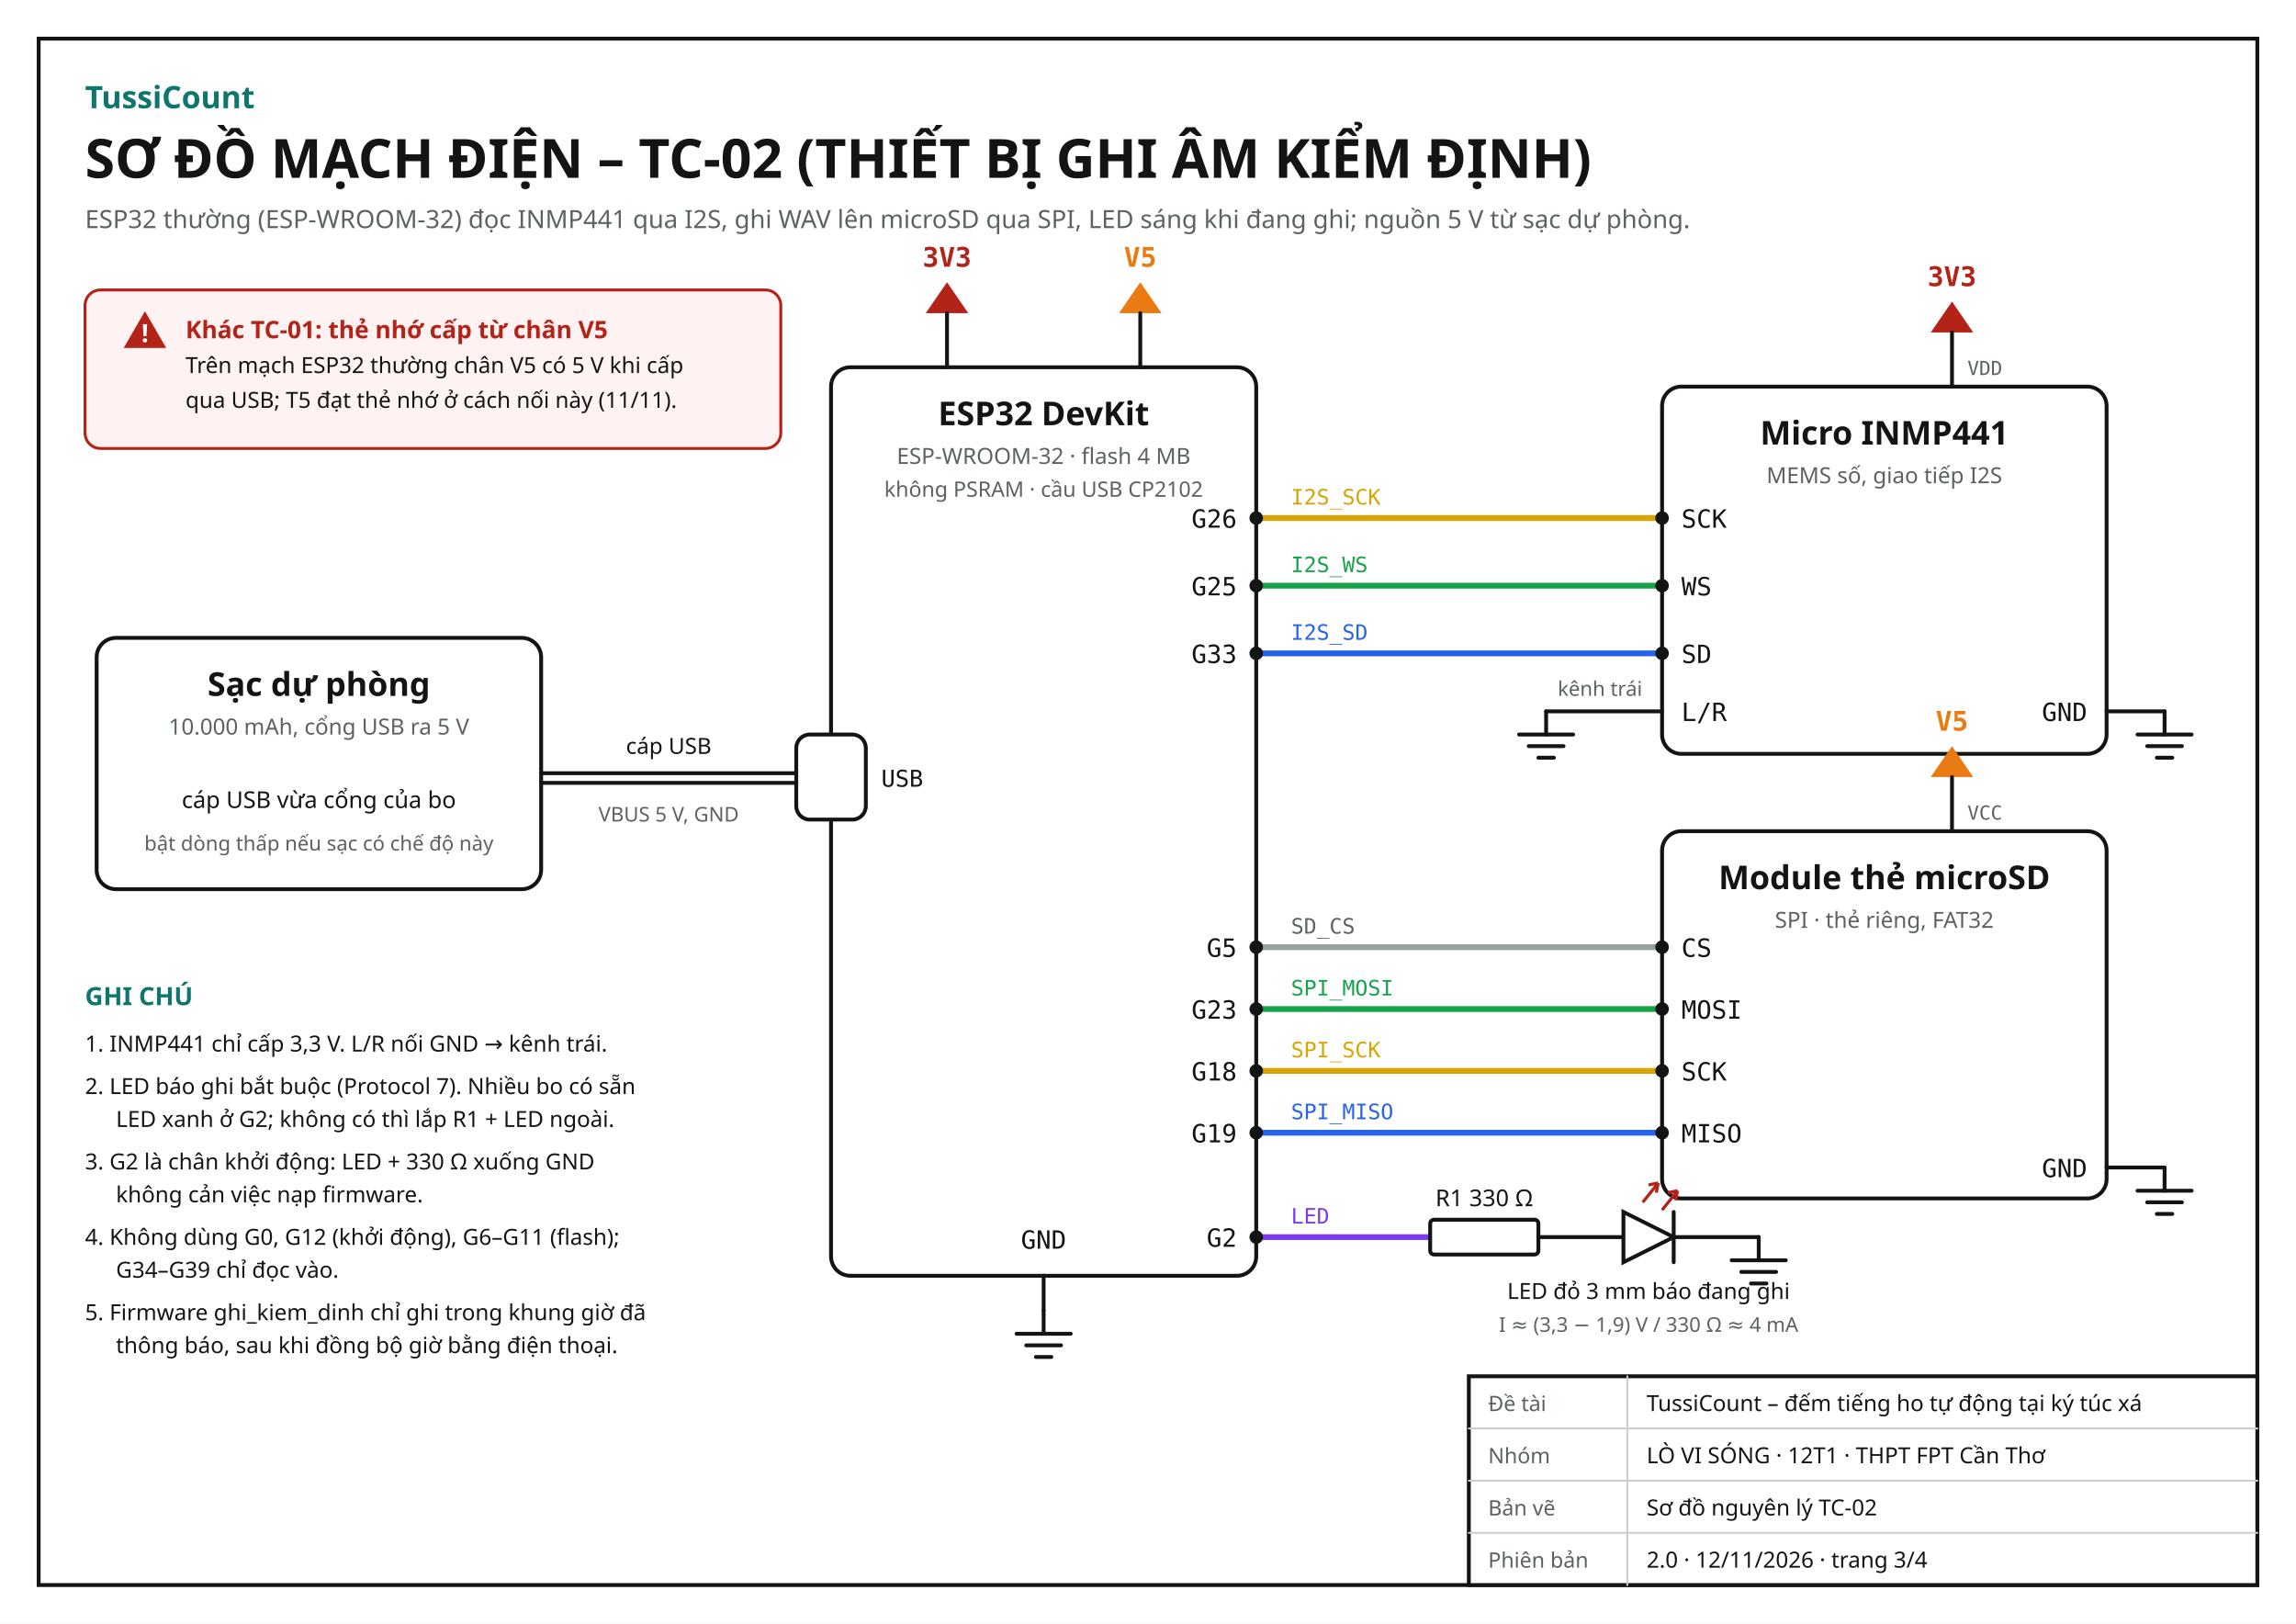
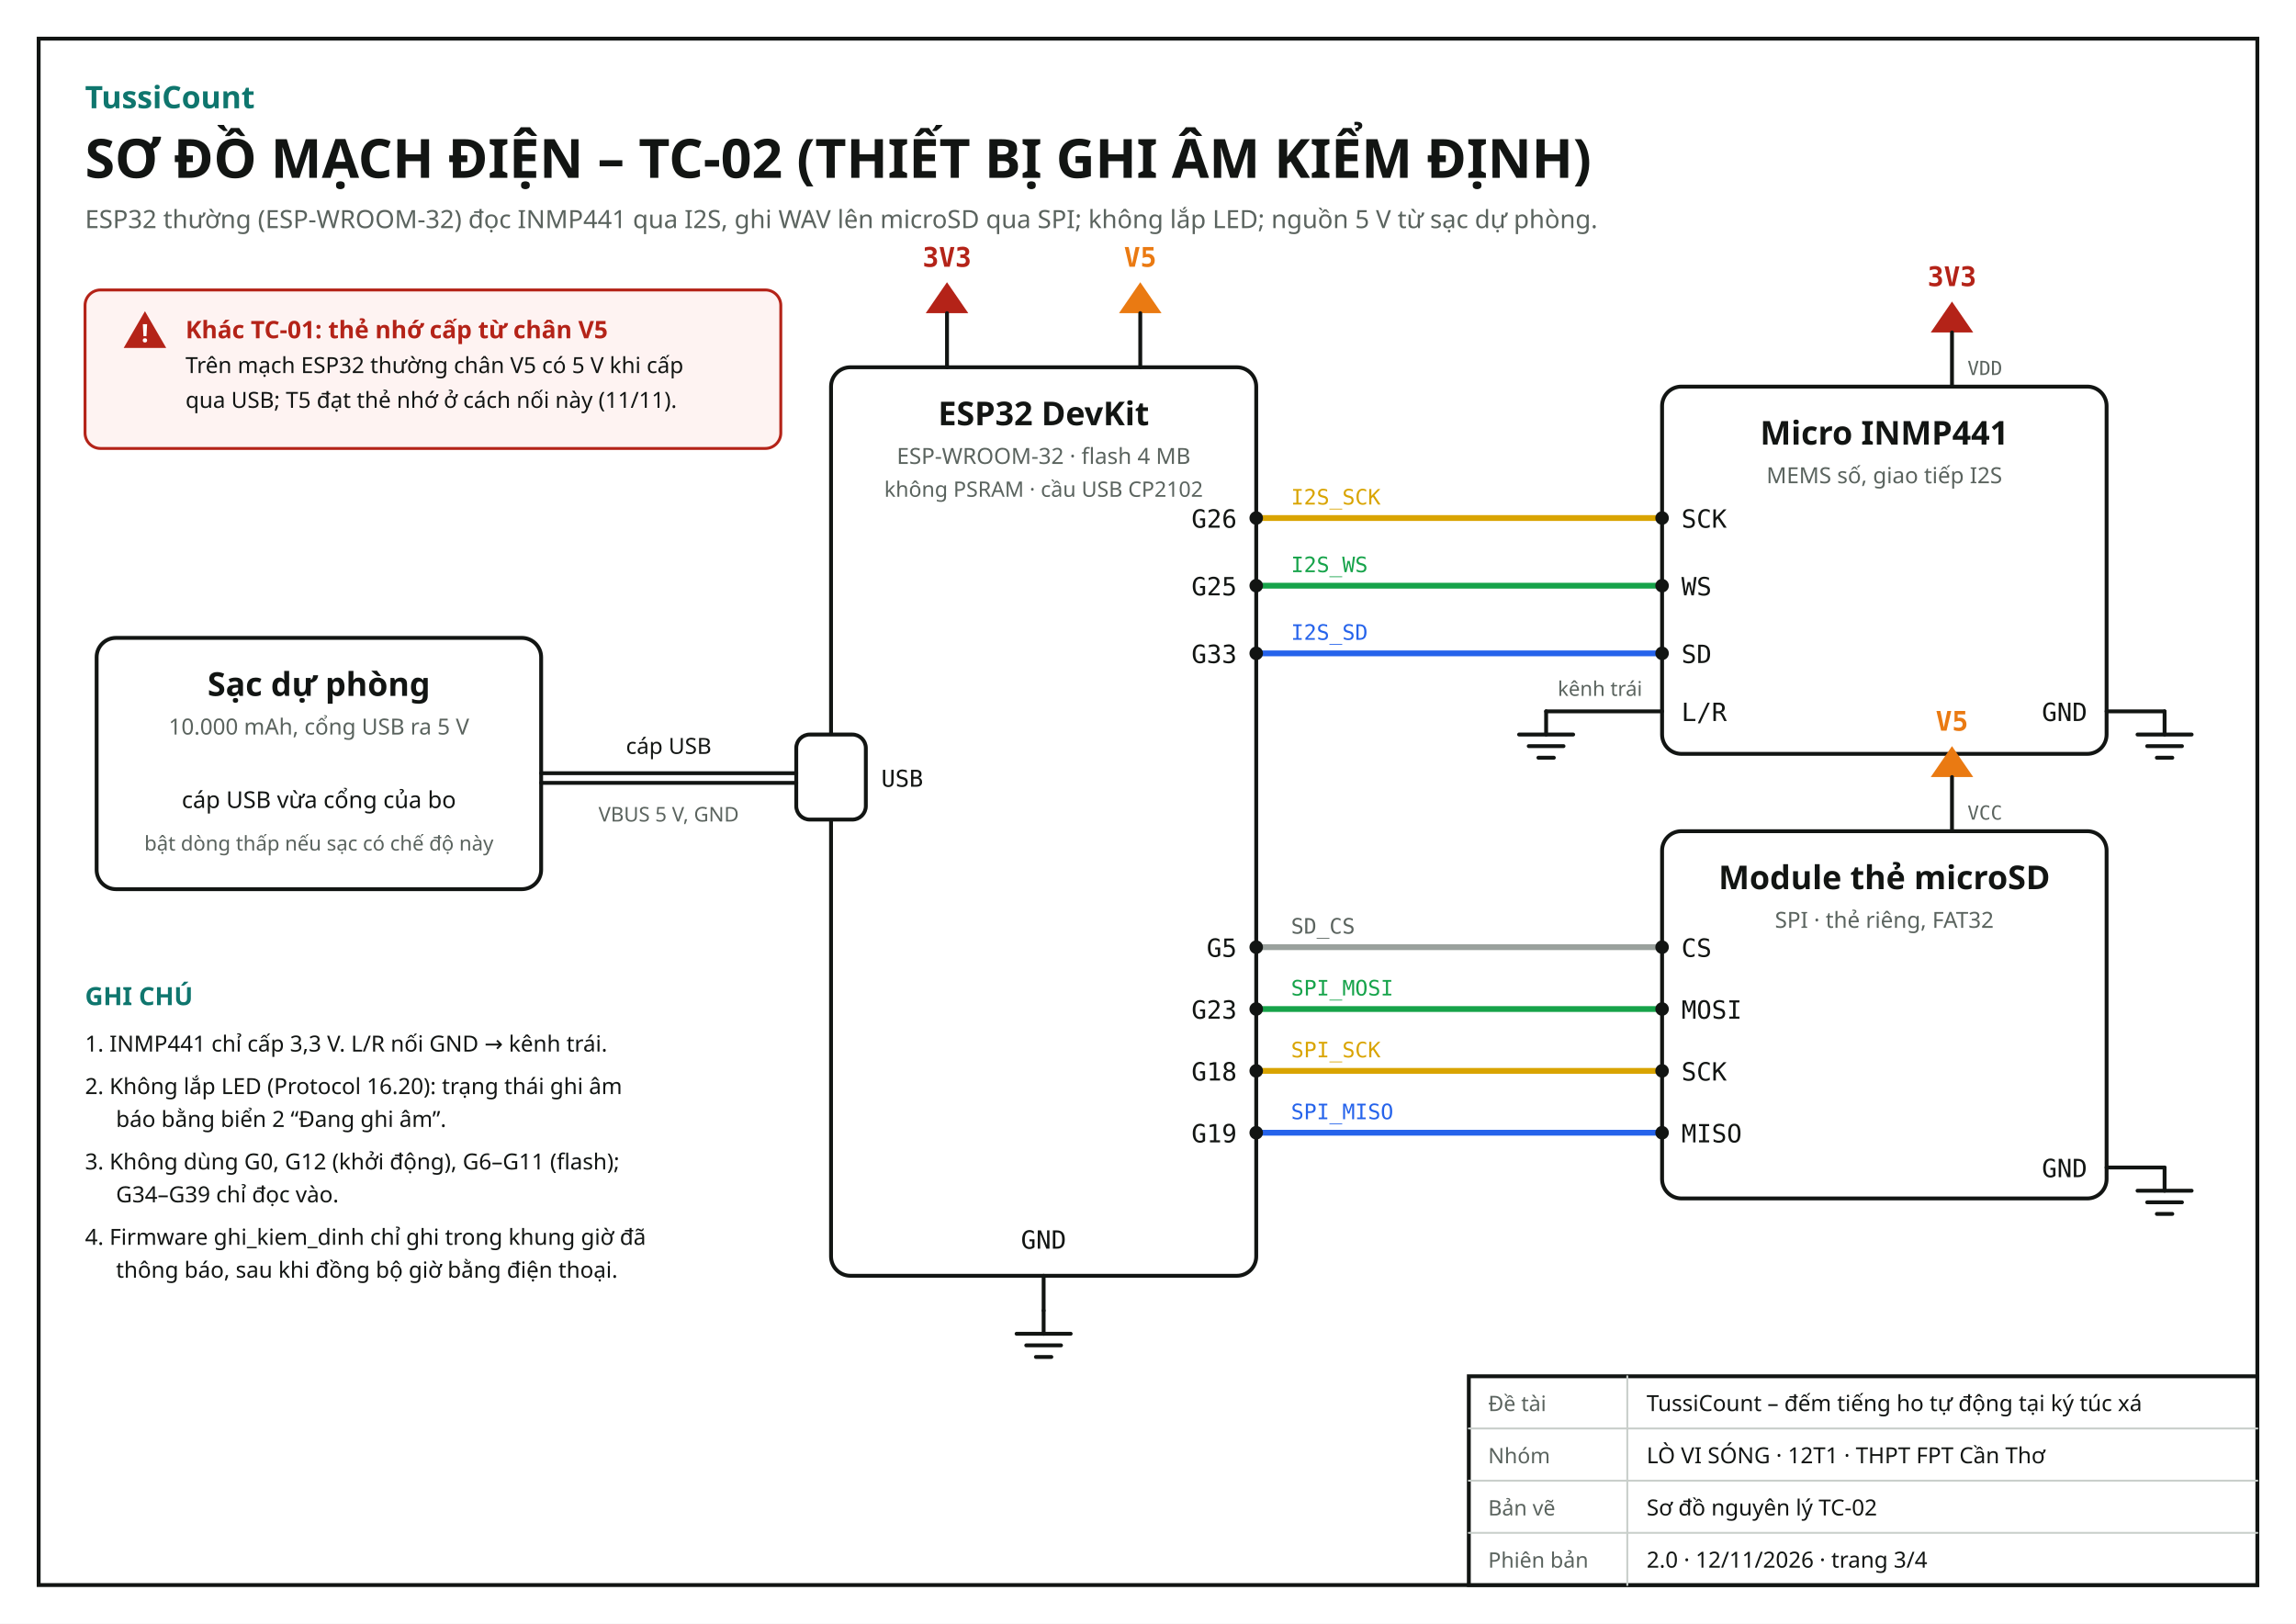
<svg xmlns="http://www.w3.org/2000/svg" viewBox="0 0 1188 840" width="297mm" height="210mm">
  <rect width="1188" height="840" fill="#fff" />
  <rect x="20" y="20" width="1148" height="800" rx="0" fill="none" stroke="#121513" stroke-width="2" />
  <text x="44" y="56" font-size="16" fill="#0F766E" text-anchor="start" font-weight="600" font-family="'Be Vietnam Pro', sans-serif">TussiCount</text>
  <text x="44" y="92" font-size="28" fill="#121513" text-anchor="start" font-weight="600" font-family="'Be Vietnam Pro', sans-serif">SƠ ĐỒ MẠCH ĐIỆN – TC-02 (THIẾT BỊ GHI ÂM KIỂM ĐỊNH)</text>
-   <text x="44" y="118" font-size="13" fill="#5A635E" text-anchor="start" font-weight="400" font-family="'Be Vietnam Pro', sans-serif">ESP32 thường (ESP-WROOM-32) đọc INMP441 qua I2S, ghi WAV lên microSD qua SPI, LED sáng khi đang ghi; nguồn 5 V từ sạc dự phòng.</text>
+   <text x="44" y="118" font-size="13" fill="#5A635E" text-anchor="start" font-weight="400" font-family="'Be Vietnam Pro', sans-serif">ESP32 thường (ESP-WROOM-32) đọc INMP441 qua I2S, ghi WAV lên microSD qua SPI; không lắp LED; nguồn 5 V từ sạc dự phòng.</text>
  <rect x="760" y="712" width="408" height="108" fill="#fff" stroke="#121513" stroke-width="2" />
  <text x="770" y="730" font-size="11" fill="#5A635E" text-anchor="start" font-weight="400" font-family="'Be Vietnam Pro', sans-serif">Đề tài</text>
  <text x="852" y="730" font-size="11.5" fill="#121513" text-anchor="start" font-weight="400" font-family="'Be Vietnam Pro', sans-serif">TussiCount – đếm tiếng ho tự động tại ký túc xá</text>
  <line x1="760" y1="739" x2="1168" y2="739" stroke="#C9CFCB" stroke-width="1" stroke-linecap="round" />
  <text x="770" y="757" font-size="11" fill="#5A635E" text-anchor="start" font-weight="400" font-family="'Be Vietnam Pro', sans-serif">Nhóm</text>
  <text x="852" y="757" font-size="11.5" fill="#121513" text-anchor="start" font-weight="400" font-family="'Be Vietnam Pro', sans-serif">LÒ VI SÓNG · 12T1 · THPT FPT Cần Thơ</text>
  <line x1="760" y1="766" x2="1168" y2="766" stroke="#C9CFCB" stroke-width="1" stroke-linecap="round" />
  <text x="770" y="784" font-size="11" fill="#5A635E" text-anchor="start" font-weight="400" font-family="'Be Vietnam Pro', sans-serif">Bản vẽ</text>
  <text x="852" y="784" font-size="11.5" fill="#121513" text-anchor="start" font-weight="500" font-family="'Be Vietnam Pro', sans-serif">Sơ đồ nguyên lý TC-02</text>
  <line x1="760" y1="793" x2="1168" y2="793" stroke="#C9CFCB" stroke-width="1" stroke-linecap="round" />
  <text x="770" y="811" font-size="11" fill="#5A635E" text-anchor="start" font-weight="400" font-family="'Be Vietnam Pro', sans-serif">Phiên bản</text>
  <text x="852" y="811" font-size="11.5" fill="#121513" text-anchor="start" font-weight="400" font-family="'Be Vietnam Pro', sans-serif">2.0 · 12/11/2026 · trang 3/4</text>
  <line x1="842" y1="712" x2="842" y2="820" stroke="#C9CFCB" stroke-width="1" stroke-linecap="round" />
  <rect x="430" y="190" width="220" height="470" rx="10" fill="#fff" stroke="#121513" stroke-width="2" />
  <text x="540.0" y="220" font-size="17" fill="#121513" text-anchor="middle" font-weight="600" font-family="'Be Vietnam Pro', sans-serif">ESP32 DevKit</text>
  <text x="540.0" y="240" font-size="11.5" fill="#5A635E" text-anchor="middle" font-weight="400" font-family="'Be Vietnam Pro', sans-serif">ESP-WROOM-32 · flash 4 MB</text>
  <text x="540.0" y="257" font-size="11" fill="#5A635E" text-anchor="middle" font-weight="400" font-family="'Be Vietnam Pro', sans-serif">không PSRAM · cầu USB CP2102</text>
  <path d="M479,162 L490,146 L501,162 Z" fill="#B42318" />
  <line x1="490" y1="190" x2="490" y2="162" stroke="#121513" stroke-width="2" stroke-linecap="round" />
  <text x="490" y="138" font-size="14" fill="#B42318" text-anchor="middle" font-weight="600" font-family="'IBM Plex Mono', monospace">3V3</text>
  <path d="M579,162 L590,146 L601,162 Z" fill="#EA7A12" />
  <line x1="590" y1="190" x2="590" y2="162" stroke="#121513" stroke-width="2" stroke-linecap="round" />
  <text x="590" y="138" font-size="14" fill="#EA7A12" text-anchor="middle" font-weight="600" font-family="'IBM Plex Mono', monospace">V5</text>
  <rect x="860" y="200" width="230" height="190" rx="10" fill="#fff" stroke="#121513" stroke-width="2" />
  <text x="975.0" y="230" font-size="17" fill="#121513" text-anchor="middle" font-weight="600" font-family="'Be Vietnam Pro', sans-serif">Micro INMP441</text>
  <text x="975.0" y="250" font-size="11.5" fill="#5A635E" text-anchor="middle" font-weight="400" font-family="'Be Vietnam Pro', sans-serif">MEMS số, giao tiếp I2S</text>
  <path d="M999,172 L1010,156 L1021,172 Z" fill="#B42318" />
  <line x1="1010" y1="200" x2="1010" y2="172" stroke="#121513" stroke-width="2" stroke-linecap="round" />
  <text x="1010" y="148" font-size="14" fill="#B42318" text-anchor="middle" font-weight="600" font-family="'IBM Plex Mono', monospace">3V3</text>
  <text x="1018" y="194" font-size="10" fill="#5A635E" text-anchor="start" font-weight="400" font-family="'IBM Plex Mono', monospace">VDD</text>
  <line x1="650" y1="268" x2="860" y2="268" stroke="#D9A400" stroke-width="3" stroke-linecap="round" />
  <text x="668" y="261" font-size="11" fill="#D9A400" text-anchor="start" font-weight="500" font-family="'IBM Plex Mono', monospace">I2S_SCK</text>
  <text x="640" y="273" font-size="13" fill="#121513" text-anchor="end" font-weight="500" font-family="'IBM Plex Mono', monospace">G26</text>
  <text x="870" y="273" font-size="13" fill="#121513" text-anchor="start" font-weight="500" font-family="'IBM Plex Mono', monospace">SCK</text>
  <circle cx="650" cy="268" r="3.5" fill="#121513" />
  <circle cx="860" cy="268" r="3.5" fill="#121513" />
  <line x1="650" y1="303" x2="860" y2="303" stroke="#16A34A" stroke-width="3" stroke-linecap="round" />
  <text x="668" y="296" font-size="11" fill="#16A34A" text-anchor="start" font-weight="500" font-family="'IBM Plex Mono', monospace">I2S_WS</text>
  <text x="640" y="308" font-size="13" fill="#121513" text-anchor="end" font-weight="500" font-family="'IBM Plex Mono', monospace">G25</text>
  <text x="870" y="308" font-size="13" fill="#121513" text-anchor="start" font-weight="500" font-family="'IBM Plex Mono', monospace">WS</text>
  <circle cx="650" cy="303" r="3.5" fill="#121513" />
  <circle cx="860" cy="303" r="3.5" fill="#121513" />
  <line x1="650" y1="338" x2="860" y2="338" stroke="#2563EB" stroke-width="3" stroke-linecap="round" />
  <text x="668" y="331" font-size="11" fill="#2563EB" text-anchor="start" font-weight="500" font-family="'IBM Plex Mono', monospace">I2S_SD</text>
  <text x="640" y="343" font-size="13" fill="#121513" text-anchor="end" font-weight="500" font-family="'IBM Plex Mono', monospace">G33</text>
  <text x="870" y="343" font-size="13" fill="#121513" text-anchor="start" font-weight="500" font-family="'IBM Plex Mono', monospace">SD</text>
  <circle cx="650" cy="338" r="3.5" fill="#121513" />
  <circle cx="860" cy="338" r="3.5" fill="#121513" />
  <text x="870" y="373" font-size="13" fill="#121513" text-anchor="start" font-weight="500" font-family="'IBM Plex Mono', monospace">L/R</text>
  <line x1="860" y1="368" x2="800" y2="368" stroke="#121513" stroke-width="2" stroke-linecap="round" />
  <line x1="800" y1="368" x2="800" y2="380" stroke="#121513" stroke-width="2" stroke-linecap="round" />
  <line x1="786" y1="380" x2="814" y2="380" stroke="#121513" stroke-width="2" stroke-linecap="round" />
  <line x1="791" y1="386" x2="809" y2="386" stroke="#121513" stroke-width="2" stroke-linecap="round" />
  <line x1="796" y1="392" x2="804" y2="392" stroke="#121513" stroke-width="2" stroke-linecap="round" />
  <text x="806" y="360" font-size="10.5" fill="#5A635E" text-anchor="start" font-weight="400" font-family="'Be Vietnam Pro', sans-serif">kênh trái</text>
  <text x="1080" y="373" font-size="13" fill="#121513" text-anchor="end" font-weight="500" font-family="'IBM Plex Mono', monospace">GND</text>
  <line x1="1090" y1="368" x2="1120" y2="368" stroke="#121513" stroke-width="2" stroke-linecap="round" />
  <line x1="1120" y1="368" x2="1120" y2="380" stroke="#121513" stroke-width="2" stroke-linecap="round" />
  <line x1="1106" y1="380" x2="1134" y2="380" stroke="#121513" stroke-width="2" stroke-linecap="round" />
  <line x1="1111" y1="386" x2="1129" y2="386" stroke="#121513" stroke-width="2" stroke-linecap="round" />
  <line x1="1116" y1="392" x2="1124" y2="392" stroke="#121513" stroke-width="2" stroke-linecap="round" />
  <rect x="860" y="430" width="230" height="190" rx="10" fill="#fff" stroke="#121513" stroke-width="2" />
  <text x="975.0" y="460" font-size="17" fill="#121513" text-anchor="middle" font-weight="600" font-family="'Be Vietnam Pro', sans-serif">Module thẻ microSD</text>
  <text x="975.0" y="480" font-size="11.5" fill="#5A635E" text-anchor="middle" font-weight="400" font-family="'Be Vietnam Pro', sans-serif">SPI · thẻ riêng, FAT32</text>
  <path d="M999,402 L1010,386 L1021,402 Z" fill="#EA7A12" />
  <line x1="1010" y1="430" x2="1010" y2="402" stroke="#121513" stroke-width="2" stroke-linecap="round" />
  <text x="1010" y="378" font-size="14" fill="#EA7A12" text-anchor="middle" font-weight="600" font-family="'IBM Plex Mono', monospace">V5</text>
  <text x="1018" y="424" font-size="10" fill="#5A635E" text-anchor="start" font-weight="400" font-family="'IBM Plex Mono', monospace">VCC</text>
  <line x1="650" y1="490" x2="860" y2="490" stroke="#9AA19D" stroke-width="3" stroke-linecap="round" />
  <text x="668" y="483" font-size="11" fill="#5A635E" text-anchor="start" font-weight="500" font-family="'IBM Plex Mono', monospace">SD_CS</text>
  <text x="640" y="495" font-size="13" fill="#121513" text-anchor="end" font-weight="500" font-family="'IBM Plex Mono', monospace">G5</text>
  <text x="870" y="495" font-size="13" fill="#121513" text-anchor="start" font-weight="500" font-family="'IBM Plex Mono', monospace">CS</text>
  <circle cx="650" cy="490" r="3.5" fill="#121513" />
  <circle cx="860" cy="490" r="3.5" fill="#121513" />
  <line x1="650" y1="522" x2="860" y2="522" stroke="#16A34A" stroke-width="3" stroke-linecap="round" />
  <text x="668" y="515" font-size="11" fill="#16A34A" text-anchor="start" font-weight="500" font-family="'IBM Plex Mono', monospace">SPI_MOSI</text>
  <text x="640" y="527" font-size="13" fill="#121513" text-anchor="end" font-weight="500" font-family="'IBM Plex Mono', monospace">G23</text>
  <text x="870" y="527" font-size="13" fill="#121513" text-anchor="start" font-weight="500" font-family="'IBM Plex Mono', monospace">MOSI</text>
  <circle cx="650" cy="522" r="3.5" fill="#121513" />
  <circle cx="860" cy="522" r="3.5" fill="#121513" />
  <line x1="650" y1="554" x2="860" y2="554" stroke="#D9A400" stroke-width="3" stroke-linecap="round" />
  <text x="668" y="547" font-size="11" fill="#D9A400" text-anchor="start" font-weight="500" font-family="'IBM Plex Mono', monospace">SPI_SCK</text>
  <text x="640" y="559" font-size="13" fill="#121513" text-anchor="end" font-weight="500" font-family="'IBM Plex Mono', monospace">G18</text>
  <text x="870" y="559" font-size="13" fill="#121513" text-anchor="start" font-weight="500" font-family="'IBM Plex Mono', monospace">SCK</text>
  <circle cx="650" cy="554" r="3.5" fill="#121513" />
  <circle cx="860" cy="554" r="3.5" fill="#121513" />
  <line x1="650" y1="586" x2="860" y2="586" stroke="#2563EB" stroke-width="3" stroke-linecap="round" />
  <text x="668" y="579" font-size="11" fill="#2563EB" text-anchor="start" font-weight="500" font-family="'IBM Plex Mono', monospace">SPI_MISO</text>
  <text x="640" y="591" font-size="13" fill="#121513" text-anchor="end" font-weight="500" font-family="'IBM Plex Mono', monospace">G19</text>
  <text x="870" y="591" font-size="13" fill="#121513" text-anchor="start" font-weight="500" font-family="'IBM Plex Mono', monospace">MISO</text>
  <circle cx="650" cy="586" r="3.5" fill="#121513" />
  <circle cx="860" cy="586" r="3.5" fill="#121513" />
  <text x="1080" y="609" font-size="13" fill="#121513" text-anchor="end" font-weight="500" font-family="'IBM Plex Mono', monospace">GND</text>
  <line x1="1090" y1="604" x2="1120" y2="604" stroke="#121513" stroke-width="2" stroke-linecap="round" />
  <line x1="1120" y1="604" x2="1120" y2="616" stroke="#121513" stroke-width="2" stroke-linecap="round" />
  <line x1="1106" y1="616" x2="1134" y2="616" stroke="#121513" stroke-width="2" stroke-linecap="round" />
  <line x1="1111" y1="622" x2="1129" y2="622" stroke="#121513" stroke-width="2" stroke-linecap="round" />
  <line x1="1116" y1="628" x2="1124" y2="628" stroke="#121513" stroke-width="2" stroke-linecap="round" />
-   <line x1="650" y1="640" x2="740" y2="640" stroke="#7C3AED" stroke-width="3" stroke-linecap="round" />
-   <text x="668" y="633" font-size="11" fill="#7C3AED" text-anchor="start" font-weight="500" font-family="'IBM Plex Mono', monospace">LED</text>
-   <text x="640" y="645" font-size="13" fill="#121513" text-anchor="end" font-weight="500" font-family="'IBM Plex Mono', monospace">G2</text>
-   <circle cx="650" cy="640" r="3.5" fill="#121513" />
-   <rect x="740" y="631" width="56" height="18" rx="2" fill="#fff" stroke="#121513" stroke-width="2" />
-   <text x="768" y="624" font-size="12" fill="#121513" text-anchor="middle" font-weight="500" font-family="'Be Vietnam Pro', sans-serif">R1 330 Ω</text>
-   <line x1="796" y1="640" x2="840" y2="640" stroke="#121513" stroke-width="2" stroke-linecap="round" />
-   <path d="M840,627 L840,653 L866,640 Z" fill="#fff" stroke="#121513" stroke-width="2" />
-   <line x1="866" y1="627" x2="866" y2="653" stroke="#121513" stroke-width="2" stroke-linecap="round" />
-   <path d="M850,622 l8,-10 M858,612 l-5,1 M858,612 l-1,5 M860,626 l8,-10 M868,616 l-5,1 M868,616 l-1,5" stroke="#B42318" stroke-width="1.6" fill="none" />
-   <line x1="866" y1="640" x2="910" y2="640" stroke="#121513" stroke-width="2" stroke-linecap="round" />
-   <line x1="910" y1="640" x2="910" y2="652" stroke="#121513" stroke-width="2" stroke-linecap="round" />
-   <line x1="896" y1="652" x2="924" y2="652" stroke="#121513" stroke-width="2" stroke-linecap="round" />
-   <line x1="901" y1="658" x2="919" y2="658" stroke="#121513" stroke-width="2" stroke-linecap="round" />
-   <line x1="906" y1="664" x2="914" y2="664" stroke="#121513" stroke-width="2" stroke-linecap="round" />
-   <text x="853" y="672" font-size="11.5" fill="#121513" text-anchor="middle" font-weight="400" font-family="'Be Vietnam Pro', sans-serif">LED đỏ 3 mm báo đang ghi</text>
-   <text x="853" y="689" font-size="10.5" fill="#5A635E" text-anchor="middle" font-weight="400" font-family="'Be Vietnam Pro', sans-serif">I ≈ (3,3 − 1,9) V / 330 Ω ≈ 4 mA</text>
  <text x="540.0" y="646" font-size="13" fill="#121513" text-anchor="middle" font-weight="500" font-family="'IBM Plex Mono', monospace">GND</text>
  <line x1="540.0" y1="660" x2="540.0" y2="678" stroke="#121513" stroke-width="2" stroke-linecap="round" />
  <line x1="540.0" y1="678" x2="540.0" y2="690" stroke="#121513" stroke-width="2" stroke-linecap="round" />
  <line x1="526.0" y1="690" x2="554.0" y2="690" stroke="#121513" stroke-width="2" stroke-linecap="round" />
  <line x1="531.0" y1="696" x2="549.0" y2="696" stroke="#121513" stroke-width="2" stroke-linecap="round" />
  <line x1="536.0" y1="702" x2="544.0" y2="702" stroke="#121513" stroke-width="2" stroke-linecap="round" />
  <rect x="50" y="330" width="230" height="130" rx="10" fill="#fff" stroke="#121513" stroke-width="2" />
  <text x="165.0" y="360" font-size="17" fill="#121513" text-anchor="middle" font-weight="600" font-family="'Be Vietnam Pro', sans-serif">Sạc dự phòng</text>
  <text x="165.0" y="380" font-size="11.5" fill="#5A635E" text-anchor="middle" font-weight="400" font-family="'Be Vietnam Pro', sans-serif">10.000 mAh, cổng USB ra 5 V</text>
  <text x="165" y="418" font-size="12" fill="#121513" text-anchor="middle" font-weight="400" font-family="'Be Vietnam Pro', sans-serif">cáp USB vừa cổng của bo</text>
  <text x="165" y="440" font-size="10.5" fill="#5A635E" text-anchor="middle" font-weight="400" font-family="'Be Vietnam Pro', sans-serif">bật dòng thấp nếu sạc có chế độ này</text>
  <rect x="412" y="380" width="36" height="44" rx="7" fill="#fff" stroke="#121513" stroke-width="2" />
  <text x="456" y="407" font-size="12" fill="#121513" text-anchor="start" font-weight="500" font-family="'IBM Plex Mono', monospace">USB</text>
  <line x1="280" y1="400" x2="412" y2="400" stroke="#121513" stroke-width="2" stroke-linecap="round" />
  <line x1="280" y1="405" x2="412" y2="405" stroke="#121513" stroke-width="2" stroke-linecap="round" />
  <text x="346" y="390" font-size="11.5" fill="#121513" text-anchor="middle" font-weight="400" font-family="'Be Vietnam Pro', sans-serif">cáp USB</text>
  <text x="346" y="425" font-size="10.5" fill="#5A635E" text-anchor="middle" font-weight="400" font-family="'Be Vietnam Pro', sans-serif">VBUS 5 V, GND</text>
  <rect x="44" y="150" width="360" height="82" rx="8" fill="#FEF3F2" stroke="#B42318" stroke-width="1.5" />
  <path d="M64,180 L75,161 L86,180 Z" fill="#B42318" />
  <text x="75" y="177" font-size="13" fill="#fff" text-anchor="middle" font-weight="700" font-family="'Be Vietnam Pro', sans-serif">!</text>
  <text x="96" y="175" font-size="12.5" fill="#B42318" text-anchor="start" font-weight="600" font-family="'Be Vietnam Pro', sans-serif">Khác TC-01: thẻ nhớ cấp từ chân V5</text>
  <text x="96" y="193" font-size="11.5" fill="#121513" text-anchor="start" font-weight="400" font-family="'Be Vietnam Pro', sans-serif">Trên mạch ESP32 thường chân V5 có 5 V khi cấp</text>
  <text x="96" y="211" font-size="11.5" fill="#121513" text-anchor="start" font-weight="400" font-family="'Be Vietnam Pro', sans-serif">qua USB; T5 đạt thẻ nhớ ở cách nối này (11/11).</text>
  <text x="44" y="520" font-size="13" fill="#0F766E" text-anchor="start" font-weight="600" font-family="'Be Vietnam Pro', sans-serif">GHI CHÚ</text>
  <text x="44" y="544" font-size="11.5" fill="#121513" text-anchor="start" font-weight="400" font-family="'Be Vietnam Pro', sans-serif">1. INMP441 chỉ cấp 3,3 V. L/R nối GND → kênh trái.</text>
-   <text x="44" y="566" font-size="11.5" fill="#121513" text-anchor="start" font-weight="400" font-family="'Be Vietnam Pro', sans-serif">2. LED báo ghi bắt buộc (Protocol 7). Nhiều bo có sẵn</text>
-   <text x="60" y="583" font-size="11.5" fill="#121513" text-anchor="start" font-weight="400" font-family="'Be Vietnam Pro', sans-serif">LED xanh ở G2; không có thì lắp R1 + LED ngoài.</text>
-   <text x="44" y="605" font-size="11.5" fill="#121513" text-anchor="start" font-weight="400" font-family="'Be Vietnam Pro', sans-serif">3. G2 là chân khởi động: LED + 330 Ω xuống GND</text>
-   <text x="60" y="622" font-size="11.5" fill="#121513" text-anchor="start" font-weight="400" font-family="'Be Vietnam Pro', sans-serif">không cản việc nạp firmware.</text>
-   <text x="44" y="644" font-size="11.5" fill="#121513" text-anchor="start" font-weight="400" font-family="'Be Vietnam Pro', sans-serif">4. Không dùng G0, G12 (khởi động), G6–G11 (flash);</text>
-   <text x="60" y="661" font-size="11.5" fill="#121513" text-anchor="start" font-weight="400" font-family="'Be Vietnam Pro', sans-serif">G34–G39 chỉ đọc vào.</text>
-   <text x="44" y="683" font-size="11.5" fill="#121513" text-anchor="start" font-weight="400" font-family="'Be Vietnam Pro', sans-serif">5. Firmware ghi_kiem_dinh chỉ ghi trong khung giờ đã</text>
-   <text x="60" y="700" font-size="11.5" fill="#121513" text-anchor="start" font-weight="400" font-family="'Be Vietnam Pro', sans-serif">thông báo, sau khi đồng bộ giờ bằng điện thoại.</text>
+   <text x="44" y="566" font-size="11.5" fill="#121513" text-anchor="start" font-weight="400" font-family="'Be Vietnam Pro', sans-serif">2. Không lắp LED (Protocol 16.20): trạng thái ghi âm</text>
+   <text x="60" y="583" font-size="11.5" fill="#121513" text-anchor="start" font-weight="400" font-family="'Be Vietnam Pro', sans-serif">báo bằng biển 2 “Đang ghi âm”.</text>
+   <text x="44" y="605" font-size="11.5" fill="#121513" text-anchor="start" font-weight="400" font-family="'Be Vietnam Pro', sans-serif">3. Không dùng G0, G12 (khởi động), G6–G11 (flash);</text>
+   <text x="60" y="622" font-size="11.5" fill="#121513" text-anchor="start" font-weight="400" font-family="'Be Vietnam Pro', sans-serif">G34–G39 chỉ đọc vào.</text>
+   <text x="44" y="644" font-size="11.5" fill="#121513" text-anchor="start" font-weight="400" font-family="'Be Vietnam Pro', sans-serif">4. Firmware ghi_kiem_dinh chỉ ghi trong khung giờ đã</text>
+   <text x="60" y="661" font-size="11.5" fill="#121513" text-anchor="start" font-weight="400" font-family="'Be Vietnam Pro', sans-serif">thông báo, sau khi đồng bộ giờ bằng điện thoại.</text>
</svg>
